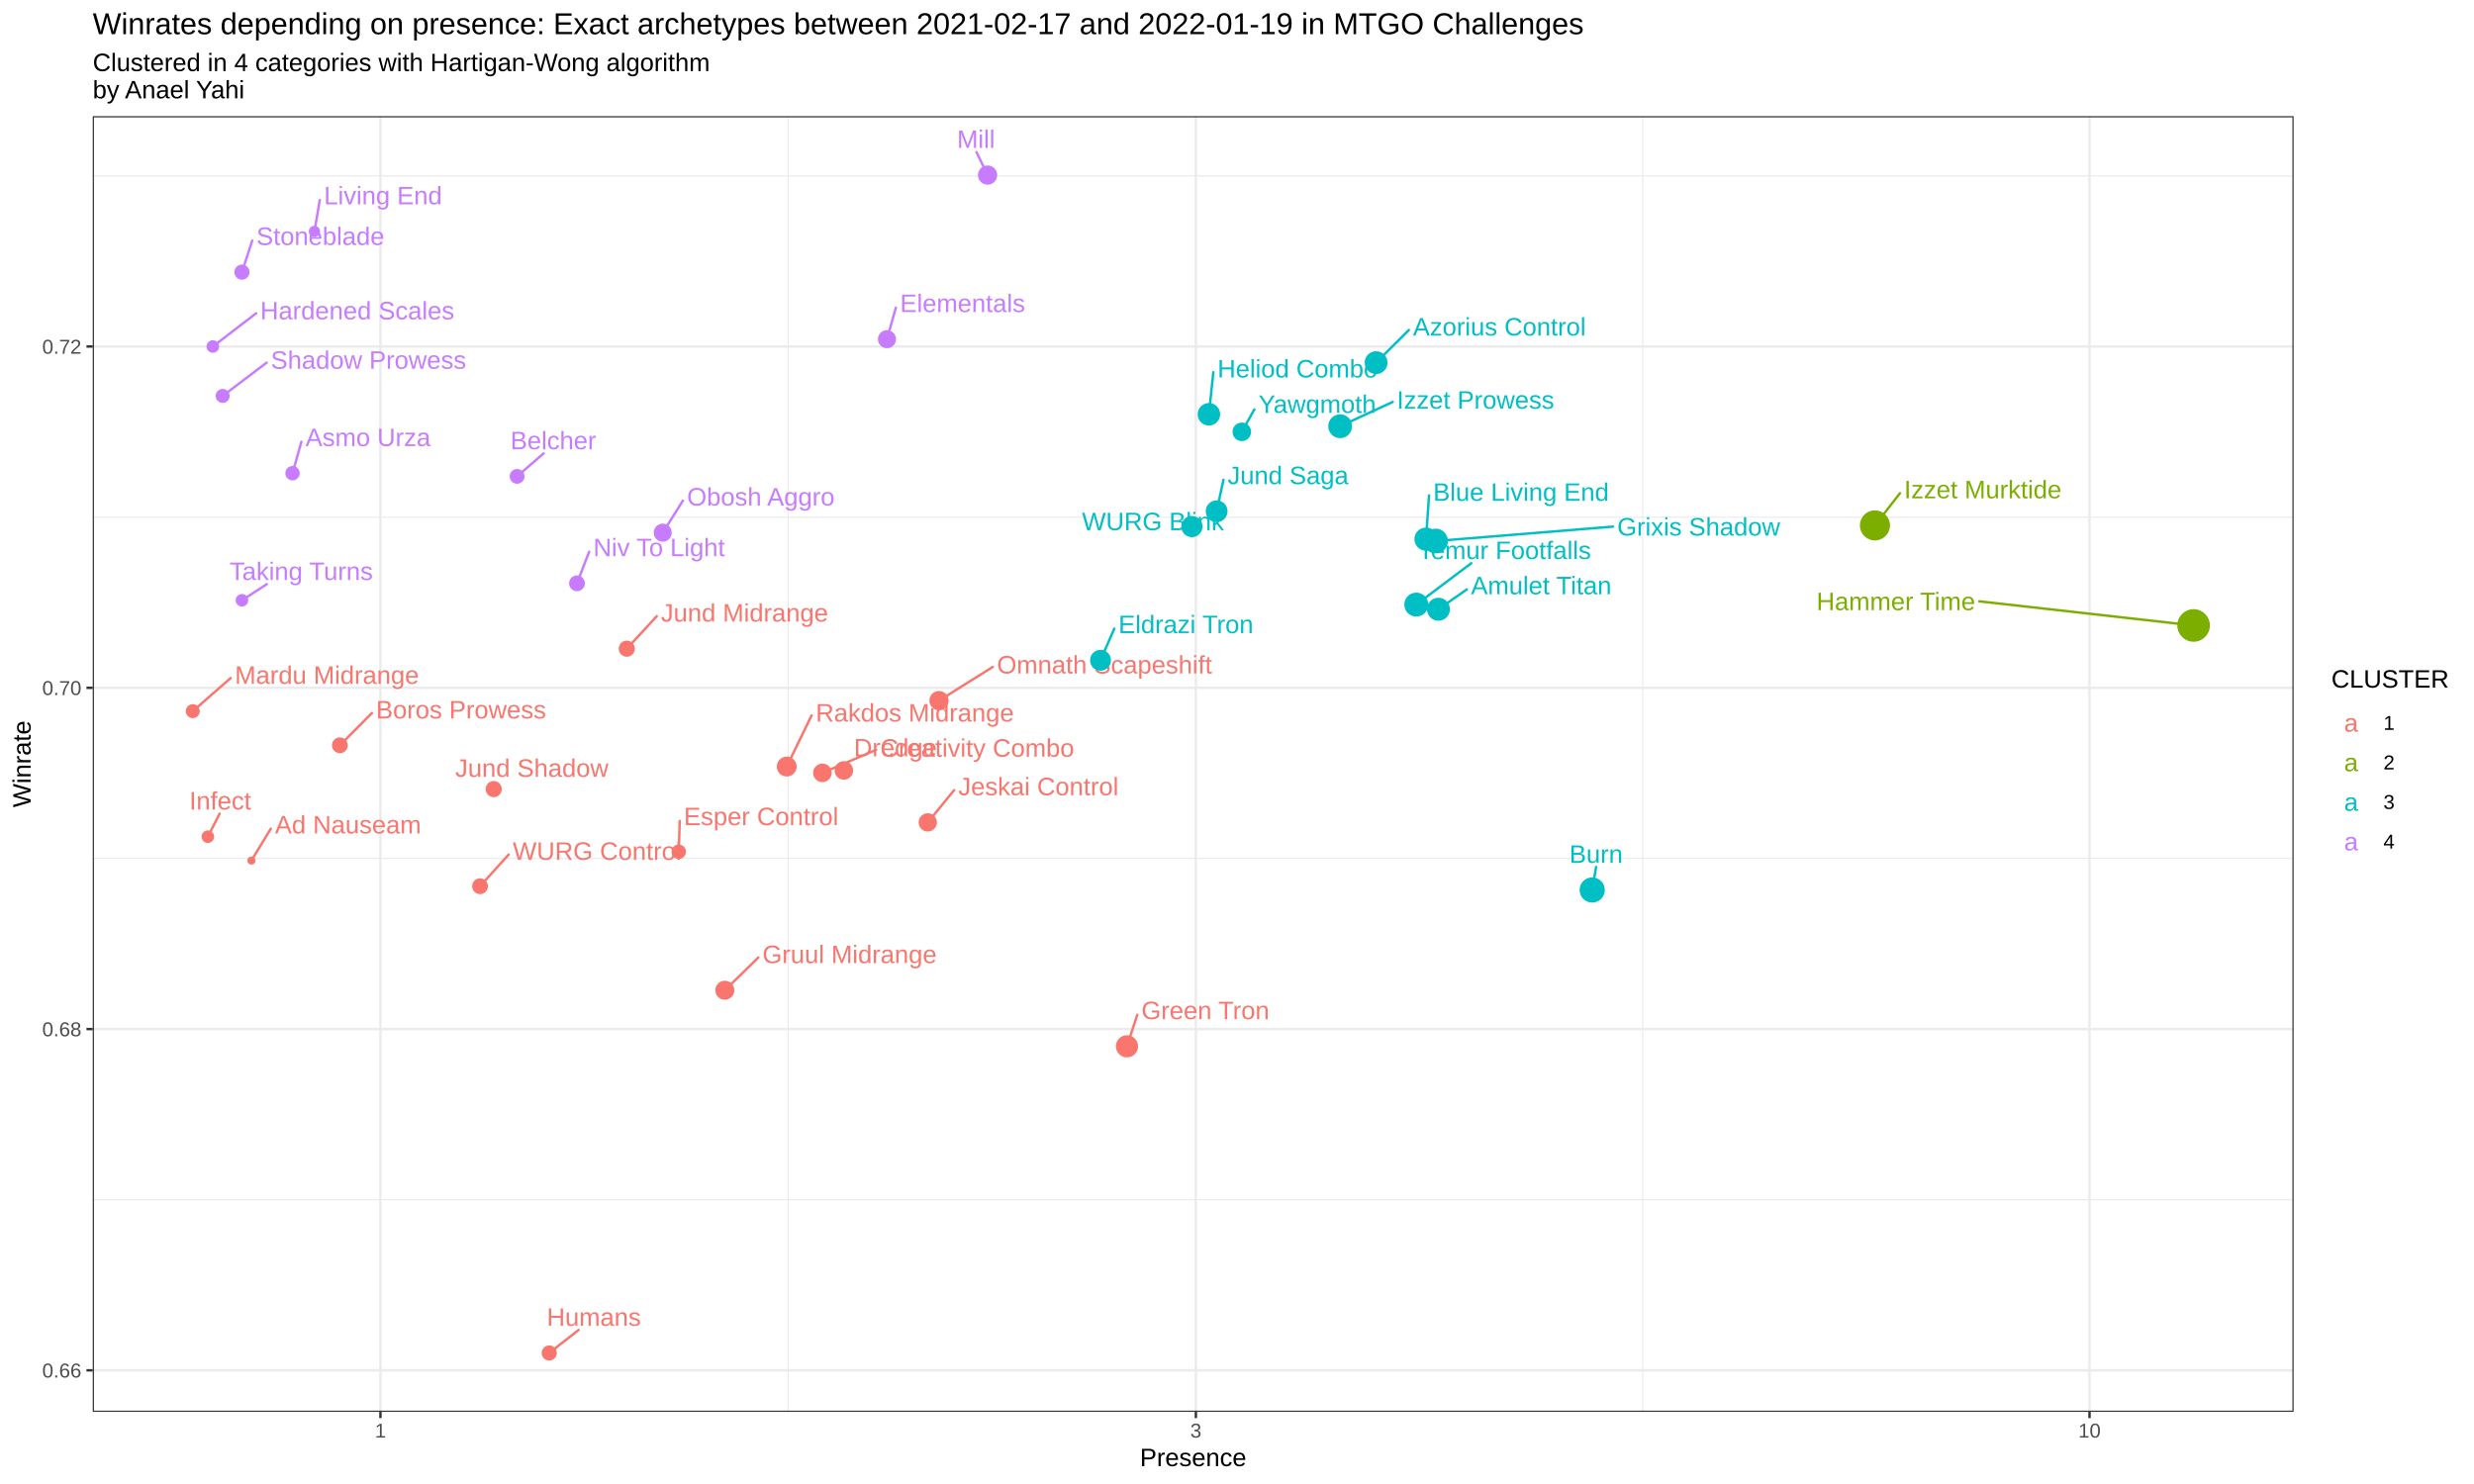
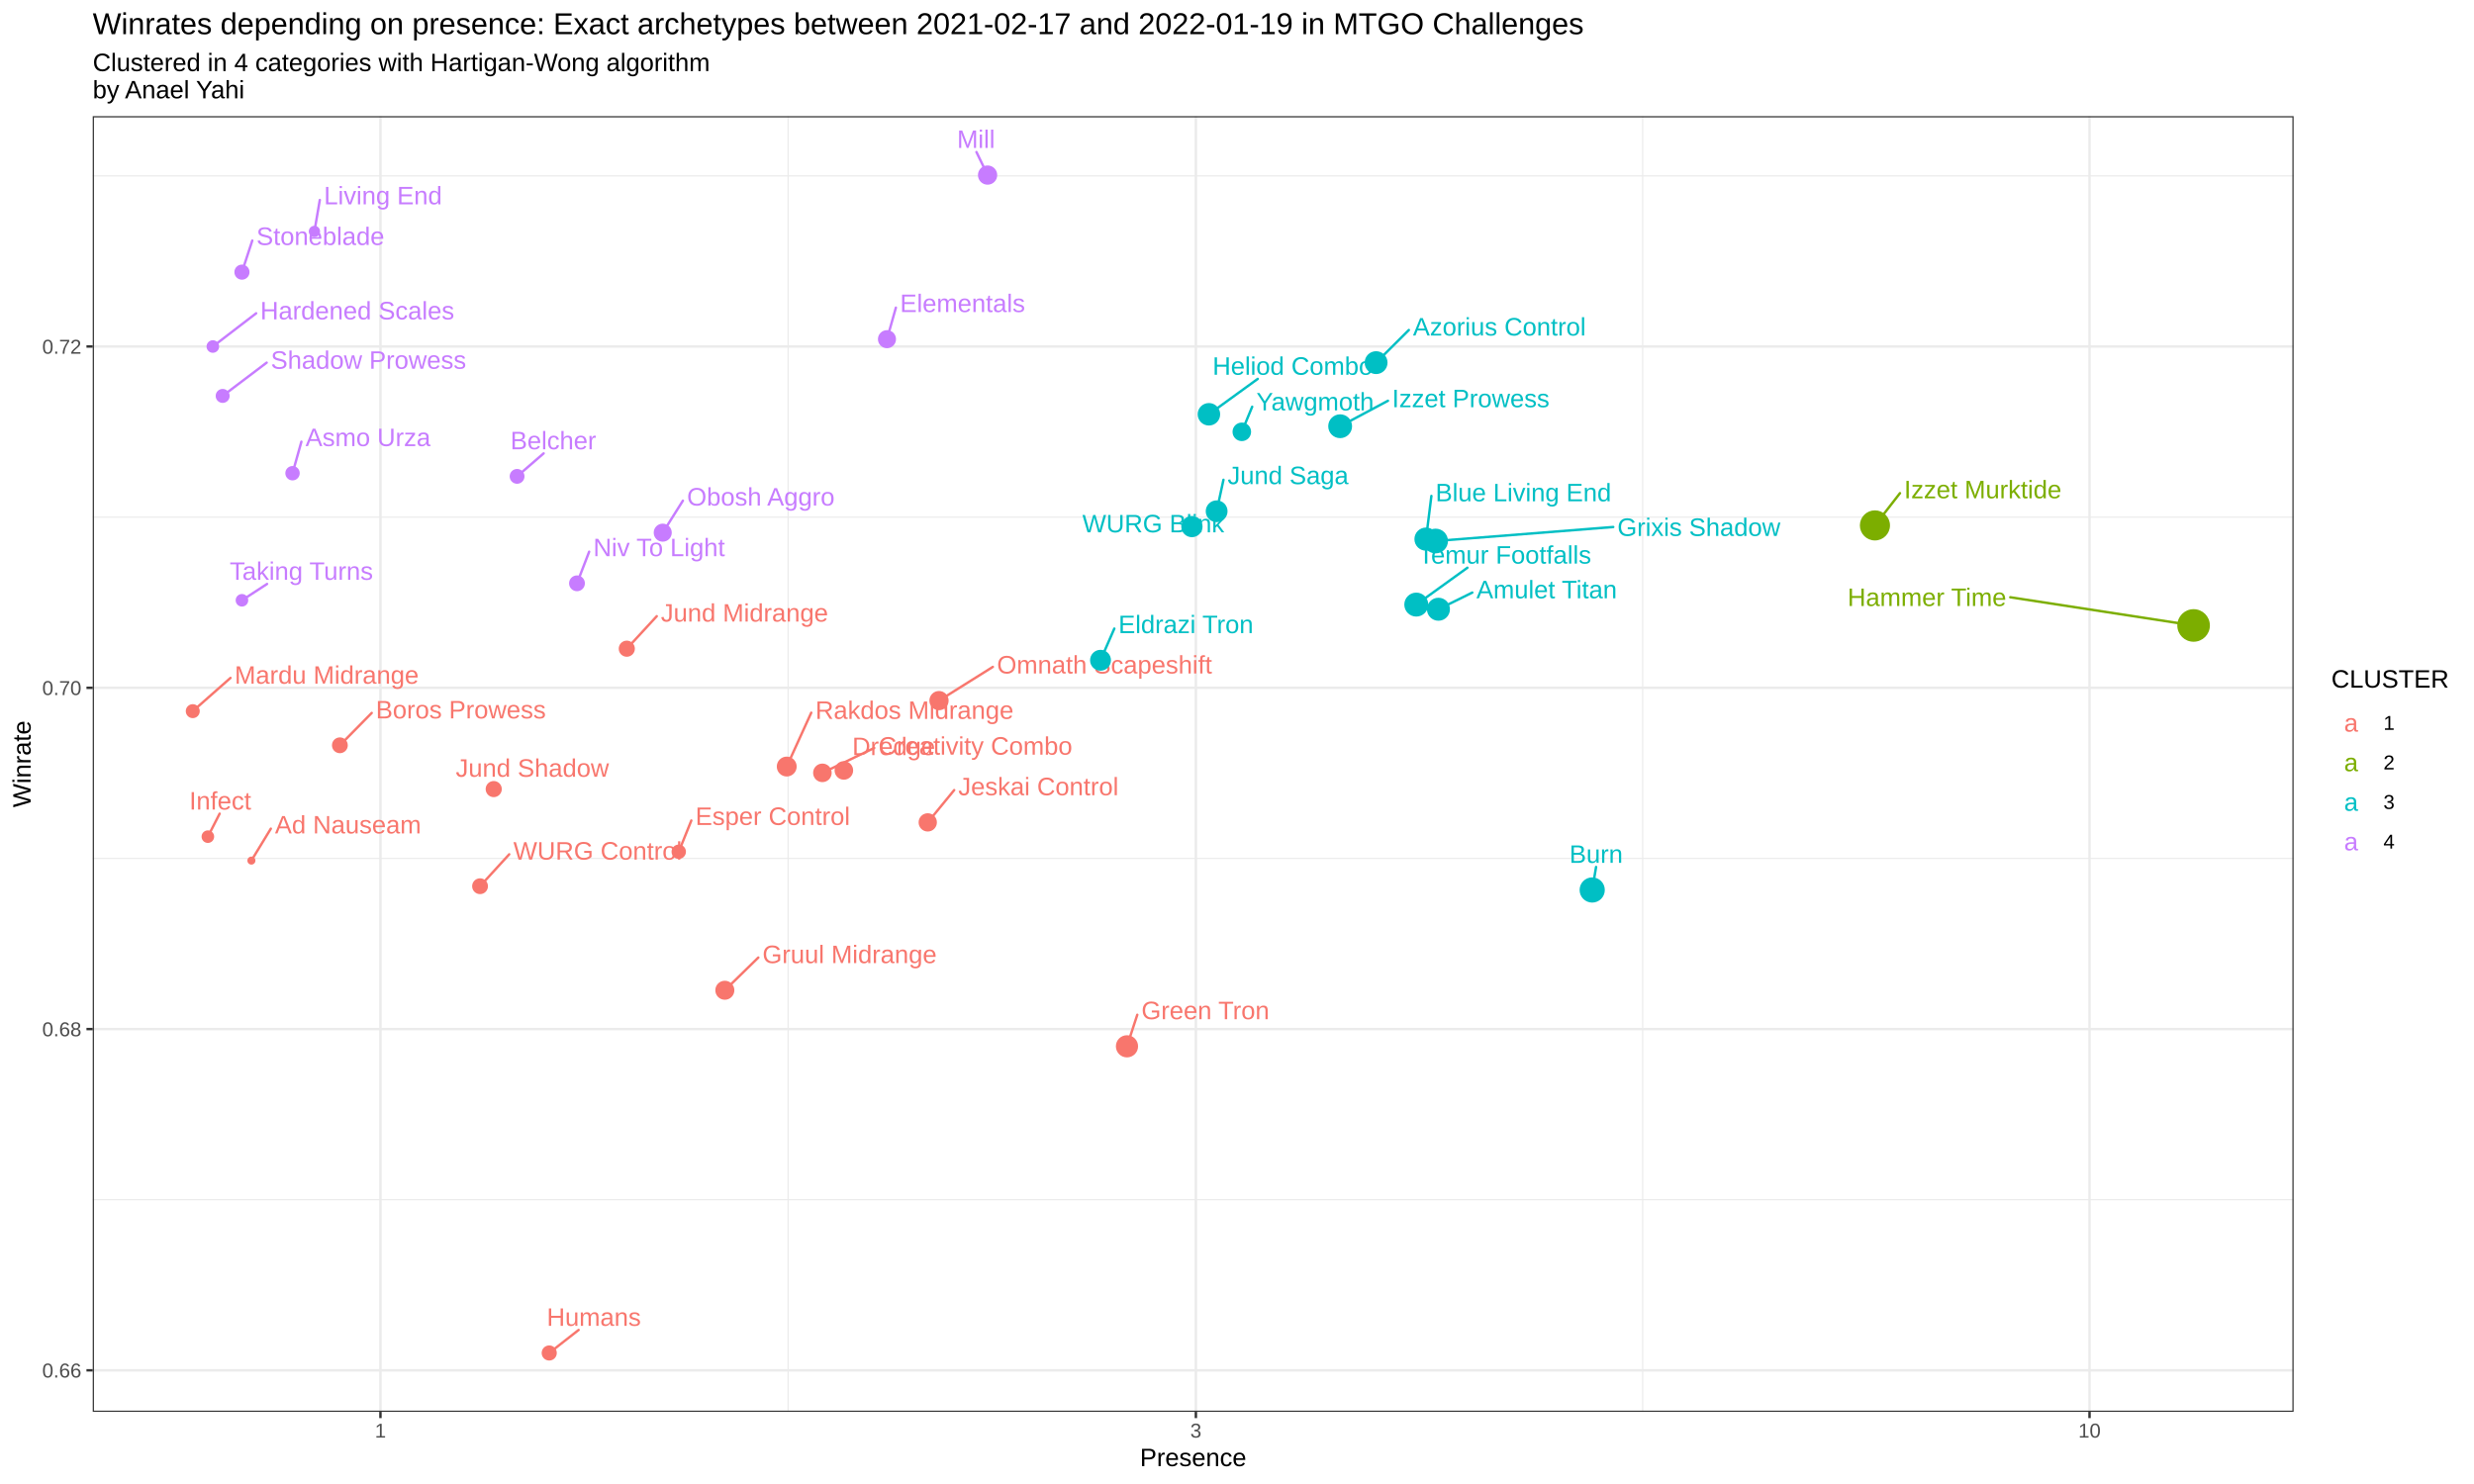
<svg xmlns="http://www.w3.org/2000/svg" class="svglite" width="1080.00pt" height="648.00pt" viewBox="0 0 1080.00 648.00">
  <defs>
    <style type="text/css">
    .svglite line, .svglite polyline, .svglite polygon, .svglite path, .svglite rect, .svglite circle {
      fill: none;
      stroke: #000000;
      stroke-linecap: round;
      stroke-linejoin: round;
      stroke-miterlimit: 10.00;
    }
  </style>
  </defs>
  <rect width="100%" height="100%" style="stroke: none; fill: #FFFFFF;" />
  <defs>
    <clipPath id="cpMC4wMHwxMDgwLjAwfDAuMDB8NjQ4LjAw">
      <rect x="0.00" y="0.00" width="1080.00" height="648.00" />
    </clipPath>
  </defs>
  <g clip-path="url(#cpMC4wMHwxMDgwLjAwfDAuMDB8NjQ4LjAw)">
    <rect x="0.00" y="0.00" width="1080.00" height="648.00" style="stroke-width: 1.07; stroke: #FFFFFF; fill: #FFFFFF;" />
  </g>
  <defs>
    <clipPath id="cpNDAuNDh8MTAwMS4yN3w1MC43M3w2MTYuNTA=">
      <rect x="40.48" y="50.73" width="960.78" height="565.77" />
    </clipPath>
  </defs>
  <g clip-path="url(#cpNDAuNDh8MTAwMS4yN3w1MC43M3w2MTYuNTA=)">
    <rect x="40.48" y="50.73" width="960.78" height="565.77" style="stroke-width: 1.07; stroke: none; fill: #FFFFFF;" />
    <polyline points="40.48,523.85 1001.27,523.85 " style="stroke-width: 0.53; stroke: #EBEBEB; stroke-linecap: butt;" />
    <polyline points="40.48,374.84 1001.27,374.84 " style="stroke-width: 0.53; stroke: #EBEBEB; stroke-linecap: butt;" />
    <polyline points="40.48,225.82 1001.27,225.82 " style="stroke-width: 0.53; stroke: #EBEBEB; stroke-linecap: butt;" />
    <polyline points="40.48,76.80 1001.27,76.80 " style="stroke-width: 0.53; stroke: #EBEBEB; stroke-linecap: butt;" />
    <polyline points="344.06,616.50 344.06,50.73 " style="stroke-width: 0.53; stroke: #EBEBEB; stroke-linecap: butt;" />
    <polyline points="717.10,616.50 717.10,50.73 " style="stroke-width: 0.53; stroke: #EBEBEB; stroke-linecap: butt;" />
    <polyline points="40.48,598.36 1001.27,598.36 " style="stroke-width: 1.07; stroke: #EBEBEB; stroke-linecap: butt;" />
    <polyline points="40.48,449.35 1001.27,449.35 " style="stroke-width: 1.07; stroke: #EBEBEB; stroke-linecap: butt;" />
    <polyline points="40.48,300.33 1001.27,300.33 " style="stroke-width: 1.07; stroke: #EBEBEB; stroke-linecap: butt;" />
    <polyline points="40.48,151.31 1001.27,151.31 " style="stroke-width: 1.07; stroke: #EBEBEB; stroke-linecap: butt;" />
    <polyline points="166.08,616.50 166.08,50.73 " style="stroke-width: 1.07; stroke: #EBEBEB; stroke-linecap: butt;" />
    <polyline points="522.05,616.50 522.05,50.73 " style="stroke-width: 1.07; stroke: #EBEBEB; stroke-linecap: butt;" />
    <polyline points="912.16,616.50 912.16,50.73 " style="stroke-width: 1.07; stroke: #EBEBEB; stroke-linecap: butt;" />
    <line x1="615.02" y1="144.10" x2="601.46" y2="157.62" style="stroke-width: 1.07; stroke: #00BFC4;" />
-     <line x1="529.67" y1="162.52" x2="527.83" y2="180.05" style="stroke-width: 1.07; stroke: #00BFC4;" />
+     <line x1="549.06" y1="165.44" x2="528.66" y2="180.24" style="stroke-width: 1.07; stroke: #00BFC4;" />
    <line x1="696.75" y1="378.57" x2="695.21" y2="387.77" style="stroke-width: 1.07; stroke: #00BFC4;" />
    <line x1="298.11" y1="218.63" x2="289.82" y2="231.79" style="stroke-width: 1.07; stroke: #C77CFF;" />
-     <line x1="607.97" y1="175.50" x2="586.17" y2="185.59" style="stroke-width: 1.07; stroke: #00BFC4;" />
+     <line x1="605.90" y1="175.00" x2="586.10" y2="185.54" style="stroke-width: 1.07; stroke: #00BFC4;" />
    <line x1="139.61" y1="87.33" x2="137.40" y2="100.21" style="stroke-width: 1.07; stroke: #C77CFF;" />
    <line x1="426.26" y1="66.40" x2="430.73" y2="75.63" style="stroke-width: 1.07; stroke: #C77CFF;" />
    <line x1="433.42" y1="291.20" x2="410.90" y2="305.31" style="stroke-width: 1.07; stroke: #F8766D;" />
-     <line x1="547.57" y1="178.77" x2="542.55" y2="187.75" style="stroke-width: 1.07; stroke: #00BFC4;" />
+     <line x1="546.63" y1="177.61" x2="542.44" y2="187.73" style="stroke-width: 1.07; stroke: #00BFC4;" />
    <line x1="486.44" y1="274.48" x2="480.78" y2="287.48" style="stroke-width: 1.07; stroke: #00BFC4;" />
-     <line x1="864.02" y1="262.57" x2="956.17" y2="272.95" style="stroke-width: 1.07; stroke: #7CAE00;" />
+     <line x1="877.57" y1="260.80" x2="956.19" y2="272.90" style="stroke-width: 1.07; stroke: #7CAE00;" />
    <line x1="331.03" y1="418.12" x2="317.17" y2="431.67" style="stroke-width: 1.07; stroke: #F8766D;" />
    <line x1="496.47" y1="443.11" x2="492.24" y2="456.04" style="stroke-width: 1.07; stroke: #F8766D;" />
    <line x1="252.59" y1="580.74" x2="240.63" y2="590.10" style="stroke-width: 1.07; stroke: #F8766D;" />
-     <line x1="296.73" y1="358.51" x2="296.33" y2="371.06" style="stroke-width: 1.07; stroke: #F8766D;" />
+     <line x1="301.79" y1="358.29" x2="296.64" y2="371.09" style="stroke-width: 1.07; stroke: #F8766D;" />
    <line x1="116.41" y1="158.35" x2="98.10" y2="172.20" style="stroke-width: 1.07; stroke: #C77CFF;" />
    <line x1="286.70" y1="269.07" x2="274.31" y2="282.51" style="stroke-width: 1.07; stroke: #F8766D;" />
    <line x1="110.13" y1="105.05" x2="105.89" y2="117.99" style="stroke-width: 1.07; stroke: #C77CFF;" />
-     <line x1="100.71" y1="296.06" x2="84.97" y2="309.82" style="stroke-width: 1.07; stroke: #F8766D;" />
-     <line x1="640.32" y1="257.38" x2="628.87" y2="265.37" style="stroke-width: 1.07; stroke: #00BFC4;" />
-     <line x1="382.46" y1="327.41" x2="360.19" y2="336.97" style="stroke-width: 1.07; stroke: #F8766D;" />
-     <line x1="704.16" y1="229.94" x2="628.13" y2="236.13" style="stroke-width: 1.07; stroke: #00BFC4;" />
+     <line x1="100.62" y1="296.02" x2="84.96" y2="309.82" style="stroke-width: 1.07; stroke: #F8766D;" />
+     <line x1="642.72" y1="258.75" x2="629.05" y2="265.48" style="stroke-width: 1.07; stroke: #00BFC4;" />
+     <line x1="381.64" y1="326.60" x2="360.14" y2="336.93" style="stroke-width: 1.07; stroke: #F8766D;" />
+     <line x1="704.24" y1="230.12" x2="628.13" y2="236.13" style="stroke-width: 1.07; stroke: #00BFC4;" />
    <line x1="95.88" y1="355.29" x2="91.16" y2="364.52" style="stroke-width: 1.07; stroke: #F8766D;" />
-     <line x1="222.04" y1="373.17" x2="210.24" y2="386.21" style="stroke-width: 1.07; stroke: #F8766D;" />
-     <line x1="162.36" y1="311.35" x2="149.10" y2="324.70" style="stroke-width: 1.07; stroke: #F8766D;" />
+     <line x1="222.30" y1="373.04" x2="210.25" y2="386.21" style="stroke-width: 1.07; stroke: #F8766D;" />
+     <line x1="162.27" y1="311.31" x2="149.10" y2="324.70" style="stroke-width: 1.07; stroke: #F8766D;" />
    <line x1="257.19" y1="240.91" x2="252.20" y2="253.87" style="stroke-width: 1.07; stroke: #C77CFF;" />
    <line x1="416.54" y1="345.00" x2="405.63" y2="358.33" style="stroke-width: 1.07; stroke: #F8766D;" />
    <line x1="111.82" y1="136.80" x2="93.80" y2="150.63" style="stroke-width: 1.07; stroke: #C77CFF;" />
-     <line x1="116.50" y1="255.06" x2="106.60" y2="261.48" style="stroke-width: 1.07; stroke: #C77CFF;" />
+     <line x1="116.58" y1="254.99" x2="106.60" y2="261.48" style="stroke-width: 1.07; stroke: #C77CFF;" />
    <line x1="118.23" y1="361.84" x2="110.24" y2="374.97" style="stroke-width: 1.07; stroke: #F8766D;" />
-     <line x1="354.29" y1="312.40" x2="343.84" y2="333.89" style="stroke-width: 1.07; stroke: #F8766D;" />
-     <line x1="642.28" y1="245.92" x2="619.16" y2="263.33" style="stroke-width: 1.07; stroke: #00BFC4;" />
-     <line x1="623.83" y1="216.34" x2="622.57" y2="234.55" style="stroke-width: 1.07; stroke: #00BFC4;" />
+     <line x1="354.14" y1="311.21" x2="343.82" y2="333.89" style="stroke-width: 1.07; stroke: #F8766D;" />
+     <line x1="640.59" y1="247.90" x2="619.18" y2="263.34" style="stroke-width: 1.07; stroke: #00BFC4;" />
+     <line x1="624.86" y1="216.55" x2="622.61" y2="234.56" style="stroke-width: 1.07; stroke: #00BFC4;" />
    <line x1="131.57" y1="192.87" x2="127.94" y2="205.79" style="stroke-width: 1.07; stroke: #C77CFF;" />
    <line x1="829.41" y1="215.35" x2="819.09" y2="228.64" style="stroke-width: 1.07; stroke: #7CAE00;" />
    <line x1="391.09" y1="134.34" x2="387.44" y2="147.26" style="stroke-width: 1.07; stroke: #C77CFF;" />
    <line x1="534.09" y1="209.51" x2="531.30" y2="222.40" style="stroke-width: 1.07; stroke: #00BFC4;" />
    <line x1="237.32" y1="197.97" x2="226.54" y2="207.31" style="stroke-width: 1.07; stroke: #C77CFF;" />
    <text x="616.82" y="146.51" style="font-size: 11.04px; fill: #00BFC4; font-family: Arial;" textLength="75.40px" lengthAdjust="spacingAndGlyphs">Azorius Control</text>
-     <text x="531.47" y="164.82" style="font-size: 11.04px; fill: #00BFC4; font-family: Arial;" textLength="69.88px" lengthAdjust="spacingAndGlyphs">Heliod Combo</text>
+     <text x="529.33" y="163.64" style="font-size: 11.04px; fill: #00BFC4; font-family: Arial;" textLength="69.88px" lengthAdjust="spacingAndGlyphs">Heliod Combo</text>
    <text x="685.11" y="376.77" style="font-size: 11.04px; fill: #00BFC4; font-family: Arial;" textLength="23.30px" lengthAdjust="spacingAndGlyphs">Burn</text>
    <text x="299.91" y="220.74" style="font-size: 11.04px; fill: #C77CFF; font-family: Arial;" textLength="64.39px" lengthAdjust="spacingAndGlyphs">Obosh Aggro</text>
-     <text x="609.77" y="178.45" style="font-size: 11.04px; fill: #00BFC4; font-family: Arial;" textLength="68.66px" lengthAdjust="spacingAndGlyphs">Izzet Prowess</text>
+     <text x="607.70" y="177.81" style="font-size: 11.04px; fill: #00BFC4; font-family: Arial;" textLength="68.66px" lengthAdjust="spacingAndGlyphs">Izzet Prowess</text>
    <text x="141.41" y="89.21" style="font-size: 11.04px; fill: #C77CFF; font-family: Arial;" textLength="51.51px" lengthAdjust="spacingAndGlyphs">Living End</text>
    <text x="417.79" y="64.60" style="font-size: 11.04px; fill: #C77CFF; font-family: Arial;" textLength="16.53px" lengthAdjust="spacingAndGlyphs">Mill</text>
    <text x="435.22" y="294.08" style="font-size: 11.04px; fill: #F8766D; font-family: Arial;" textLength="93.82px" lengthAdjust="spacingAndGlyphs">Omnath Scapeshift</text>
-     <text x="372.78" y="330.29" style="font-size: 11.04px; fill: #F8766D; font-family: Arial;" textLength="36.17px" lengthAdjust="spacingAndGlyphs">Dredge</text>
-     <text x="549.37" y="180.27" style="font-size: 11.04px; fill: #00BFC4; font-family: Arial;" textLength="51.29px" lengthAdjust="spacingAndGlyphs">Yawgmoth</text>
+     <text x="372.03" y="329.72" style="font-size: 11.04px; fill: #F8766D; font-family: Arial;" textLength="36.17px" lengthAdjust="spacingAndGlyphs">Dredge</text>
+     <text x="548.43" y="179.20" style="font-size: 11.04px; fill: #00BFC4; font-family: Arial;" textLength="51.29px" lengthAdjust="spacingAndGlyphs">Yawgmoth</text>
    <text x="488.24" y="276.46" style="font-size: 11.04px; fill: #00BFC4; font-family: Arial;" textLength="58.85px" lengthAdjust="spacingAndGlyphs">Eldrazi Tron</text>
-     <text x="792.97" y="266.43" style="font-size: 11.04px; fill: #7CAE00; font-family: Arial;" textLength="69.24px" lengthAdjust="spacingAndGlyphs">Hammer Time</text>
+     <text x="806.53" y="264.62" style="font-size: 11.04px; fill: #7CAE00; font-family: Arial;" textLength="69.24px" lengthAdjust="spacingAndGlyphs">Hammer Time</text>
    <text x="332.83" y="420.55" style="font-size: 11.04px; fill: #F8766D; font-family: Arial;" textLength="76.02px" lengthAdjust="spacingAndGlyphs">Gruul Midrange</text>
    <text x="498.27" y="445.04" style="font-size: 11.04px; fill: #F8766D; font-family: Arial;" textLength="55.79px" lengthAdjust="spacingAndGlyphs">Green Tron</text>
    <text x="238.69" y="578.94" style="font-size: 11.04px; fill: #F8766D; font-family: Arial;" textLength="41.07px" lengthAdjust="spacingAndGlyphs">Humans</text>
-     <text x="298.53" y="360.33" style="font-size: 11.04px; fill: #F8766D; font-family: Arial;" textLength="67.44px" lengthAdjust="spacingAndGlyphs">Esper Control</text>
+     <text x="303.59" y="360.23" style="font-size: 11.04px; fill: #F8766D; font-family: Arial;" textLength="67.44px" lengthAdjust="spacingAndGlyphs">Esper Control</text>
    <text x="118.21" y="161.03" style="font-size: 11.04px; fill: #C77CFF; font-family: Arial;" textLength="85.22px" lengthAdjust="spacingAndGlyphs">Shadow Prowess</text>
    <text x="288.50" y="271.42" style="font-size: 11.04px; fill: #F8766D; font-family: Arial;" textLength="72.96px" lengthAdjust="spacingAndGlyphs">Jund Midrange</text>
    <text x="111.93" y="106.98" style="font-size: 11.04px; fill: #C77CFF; font-family: Arial;" textLength="55.81px" lengthAdjust="spacingAndGlyphs">Stoneblade</text>
-     <text x="102.51" y="298.59" style="font-size: 11.04px; fill: #F8766D; font-family: Arial;" textLength="80.31px" lengthAdjust="spacingAndGlyphs">Mardu Midrange</text>
-     <text x="642.12" y="259.49" style="font-size: 11.04px; fill: #00BFC4; font-family: Arial;" textLength="61.31px" lengthAdjust="spacingAndGlyphs">Amulet Titan</text>
-     <text x="384.26" y="330.42" style="font-size: 11.04px; fill: #F8766D; font-family: Arial;" textLength="84.59px" lengthAdjust="spacingAndGlyphs">Creativity Combo</text>
-     <text x="705.96" y="233.84" style="font-size: 11.04px; fill: #00BFC4; font-family: Arial;" textLength="71.11px" lengthAdjust="spacingAndGlyphs">Grixis Shadow</text>
+     <text x="102.42" y="298.55" style="font-size: 11.04px; fill: #F8766D; font-family: Arial;" textLength="80.31px" lengthAdjust="spacingAndGlyphs">Mardu Midrange</text>
+     <text x="644.52" y="261.24" style="font-size: 11.04px; fill: #00BFC4; font-family: Arial;" textLength="61.31px" lengthAdjust="spacingAndGlyphs">Amulet Titan</text>
+     <text x="383.44" y="329.52" style="font-size: 11.04px; fill: #F8766D; font-family: Arial;" textLength="84.59px" lengthAdjust="spacingAndGlyphs">Creativity Combo</text>
+     <text x="706.04" y="234.02" style="font-size: 11.04px; fill: #00BFC4; font-family: Arial;" textLength="71.11px" lengthAdjust="spacingAndGlyphs">Grixis Shadow</text>
    <text x="82.64" y="353.49" style="font-size: 11.04px; fill: #F8766D; font-family: Arial;" textLength="26.99px" lengthAdjust="spacingAndGlyphs">Infect</text>
-     <text x="223.84" y="375.46" style="font-size: 11.04px; fill: #F8766D; font-family: Arial;" textLength="73.54px" lengthAdjust="spacingAndGlyphs">WURG Control</text>
-     <text x="164.16" y="313.73" style="font-size: 11.04px; fill: #F8766D; font-family: Arial;" textLength="74.17px" lengthAdjust="spacingAndGlyphs">Boros Prowess</text>
+     <text x="224.10" y="375.35" style="font-size: 11.04px; fill: #F8766D; font-family: Arial;" textLength="73.54px" lengthAdjust="spacingAndGlyphs">WURG Control</text>
+     <text x="164.07" y="313.70" style="font-size: 11.04px; fill: #F8766D; font-family: Arial;" textLength="74.17px" lengthAdjust="spacingAndGlyphs">Boros Prowess</text>
    <text x="258.99" y="242.86" style="font-size: 11.04px; fill: #C77CFF; font-family: Arial;" textLength="57.43px" lengthAdjust="spacingAndGlyphs">Niv To Light</text>
-     <text x="198.73" y="339.20" style="font-size: 11.04px; fill: #F8766D; font-family: Arial;" textLength="66.84px" lengthAdjust="spacingAndGlyphs">Jund Shadow</text>
-     <text x="472.34" y="231.52" style="font-size: 11.04px; fill: #00BFC4; font-family: Arial;" textLength="61.89px" lengthAdjust="spacingAndGlyphs">WURG Blink</text>
+     <text x="198.95" y="339.17" style="font-size: 11.04px; fill: #F8766D; font-family: Arial;" textLength="66.84px" lengthAdjust="spacingAndGlyphs">Jund Shadow</text>
+     <text x="472.49" y="232.45" style="font-size: 11.04px; fill: #00BFC4; font-family: Arial;" textLength="61.89px" lengthAdjust="spacingAndGlyphs">WURG Blink</text>
    <text x="418.34" y="347.25" style="font-size: 11.04px; fill: #F8766D; font-family: Arial;" textLength="69.88px" lengthAdjust="spacingAndGlyphs">Jeskai Control</text>
    <text x="113.62" y="139.46" style="font-size: 11.04px; fill: #C77CFF; font-family: Arial;" textLength="84.61px" lengthAdjust="spacingAndGlyphs">Hardened Scales</text>
-     <text x="100.20" y="253.26" style="font-size: 11.04px; fill: #C77CFF; font-family: Arial;" textLength="62.53px" lengthAdjust="spacingAndGlyphs">Taking Turns</text>
+     <text x="100.26" y="253.19" style="font-size: 11.04px; fill: #C77CFF; font-family: Arial;" textLength="62.53px" lengthAdjust="spacingAndGlyphs">Taking Turns</text>
    <text x="120.03" y="363.93" style="font-size: 11.04px; fill: #F8766D; font-family: Arial;" textLength="63.76px" lengthAdjust="spacingAndGlyphs">Ad Nauseam</text>
-     <text x="356.09" y="315.06" style="font-size: 11.04px; fill: #F8766D; font-family: Arial;" textLength="86.44px" lengthAdjust="spacingAndGlyphs">Rakdos Midrange</text>
-     <text x="619.09" y="244.12" style="font-size: 11.04px; fill: #00BFC4; font-family: Arial;" textLength="75.40px" lengthAdjust="spacingAndGlyphs">Temur Footfalls</text>
-     <text x="625.63" y="218.69" style="font-size: 11.04px; fill: #00BFC4; font-family: Arial;" textLength="76.65px" lengthAdjust="spacingAndGlyphs">Blue Living End</text>
+     <text x="355.94" y="313.91" style="font-size: 11.04px; fill: #F8766D; font-family: Arial;" textLength="86.44px" lengthAdjust="spacingAndGlyphs">Rakdos Midrange</text>
+     <text x="619.18" y="246.10" style="font-size: 11.04px; fill: #00BFC4; font-family: Arial;" textLength="75.40px" lengthAdjust="spacingAndGlyphs">Temur Footfalls</text>
+     <text x="626.66" y="218.89" style="font-size: 11.04px; fill: #00BFC4; font-family: Arial;" textLength="76.65px" lengthAdjust="spacingAndGlyphs">Blue Living End</text>
    <text x="133.37" y="194.79" style="font-size: 11.04px; fill: #C77CFF; font-family: Arial;" textLength="54.55px" lengthAdjust="spacingAndGlyphs">Asmo Urza</text>
    <text x="831.21" y="217.57" style="font-size: 11.04px; fill: #7CAE00; font-family: Arial;" textLength="68.66px" lengthAdjust="spacingAndGlyphs">Izzet Murktide</text>
    <text x="392.89" y="136.26" style="font-size: 11.04px; fill: #C77CFF; font-family: Arial;" textLength="54.56px" lengthAdjust="spacingAndGlyphs">Elementals</text>
    <text x="535.89" y="211.40" style="font-size: 11.04px; fill: #00BFC4; font-family: Arial;" textLength="52.75px" lengthAdjust="spacingAndGlyphs">Jund Saga</text>
    <text x="222.82" y="196.17" style="font-size: 11.04px; fill: #C77CFF; font-family: Arial;" textLength="37.40px" lengthAdjust="spacingAndGlyphs">Belcher</text>
    <circle cx="600.72" cy="158.35" r="4.64" style="stroke-width: 0.71; stroke: #00BFC4; fill: #00BFC4;" />
    <circle cx="527.74" cy="180.90" r="4.56" style="stroke-width: 0.71; stroke: #00BFC4; fill: #00BFC4;" />
    <circle cx="695.06" cy="388.62" r="5.15" style="stroke-width: 0.71; stroke: #00BFC4; fill: #00BFC4;" />
    <circle cx="289.31" cy="232.59" r="3.59" style="stroke-width: 0.71; stroke: #C77CFF; fill: #C77CFF;" />
    <circle cx="585.03" cy="186.12" r="4.85" style="stroke-width: 0.71; stroke: #00BFC4; fill: #00BFC4;" />
    <circle cx="137.26" cy="101.06" r="2.11" style="stroke-width: 0.71; stroke: #C77CFF; fill: #C77CFF;" />
    <circle cx="431.12" cy="76.45" r="3.85" style="stroke-width: 0.71; stroke: #C77CFF; fill: #C77CFF;" />
    <circle cx="409.91" cy="305.93" r="3.85" style="stroke-width: 0.71; stroke: #F8766D; fill: #F8766D;" />
    <circle cx="368.38" cy="336.41" r="3.70" style="stroke-width: 0.71; stroke: #F8766D; fill: #F8766D;" />
    <circle cx="542.10" cy="188.56" r="3.70" style="stroke-width: 0.71; stroke: #00BFC4; fill: #00BFC4;" />
    <circle cx="480.42" cy="288.31" r="4.21" style="stroke-width: 0.71; stroke: #00BFC4; fill: #00BFC4;" />
    <circle cx="957.59" cy="273.11" r="6.76" style="stroke-width: 0.71; stroke: #7CAE00; fill: #7CAE00;" />
    <circle cx="316.42" cy="432.40" r="3.80" style="stroke-width: 0.71; stroke: #F8766D; fill: #F8766D;" />
    <circle cx="491.97" cy="456.88" r="4.49" style="stroke-width: 0.71; stroke: #F8766D; fill: #F8766D;" />
    <circle cx="239.76" cy="590.79" r="2.95" style="stroke-width: 0.71; stroke: #F8766D; fill: #F8766D;" />
    <circle cx="296.30" cy="371.92" r="2.79" style="stroke-width: 0.71; stroke: #F8766D; fill: #F8766D;" />
    <circle cx="97.20" cy="172.88" r="2.70" style="stroke-width: 0.71; stroke: #C77CFF; fill: #C77CFF;" />
    <circle cx="273.62" cy="283.26" r="3.17" style="stroke-width: 0.71; stroke: #F8766D; fill: #F8766D;" />
    <circle cx="105.62" cy="118.83" r="2.95" style="stroke-width: 0.71; stroke: #C77CFF; fill: #C77CFF;" />
    <circle cx="84.15" cy="310.53" r="2.70" style="stroke-width: 0.71; stroke: #F8766D; fill: #F8766D;" />
    <circle cx="627.94" cy="266.03" r="4.67" style="stroke-width: 0.71; stroke: #00BFC4; fill: #00BFC4;" />
    <circle cx="359.01" cy="337.47" r="3.70" style="stroke-width: 0.71; stroke: #F8766D; fill: #F8766D;" />
    <circle cx="626.69" cy="236.24" r="5.05" style="stroke-width: 0.71; stroke: #00BFC4; fill: #00BFC4;" />
    <circle cx="90.74" cy="365.33" r="2.39" style="stroke-width: 0.71; stroke: #F8766D; fill: #F8766D;" />
    <circle cx="209.56" cy="386.97" r="3.10" style="stroke-width: 0.71; stroke: #F8766D; fill: #F8766D;" />
    <circle cx="148.37" cy="325.44" r="3.10" style="stroke-width: 0.71; stroke: #F8766D; fill: #F8766D;" />
    <circle cx="251.88" cy="254.71" r="3.10" style="stroke-width: 0.71; stroke: #C77CFF; fill: #C77CFF;" />
    <circle cx="215.53" cy="344.56" r="3.17" style="stroke-width: 0.71; stroke: #F8766D; fill: #F8766D;" />
    <circle cx="520.32" cy="229.93" r="4.29" style="stroke-width: 0.71; stroke: #00BFC4; fill: #00BFC4;" />
    <circle cx="405.00" cy="359.10" r="3.64" style="stroke-width: 0.71; stroke: #F8766D; fill: #F8766D;" />
    <circle cx="92.91" cy="151.31" r="2.39" style="stroke-width: 0.71; stroke: #C77CFF; fill: #C77CFF;" />
    <circle cx="105.62" cy="262.12" r="2.39" style="stroke-width: 0.71; stroke: #C77CFF; fill: #C77CFF;" />
    <circle cx="109.75" cy="375.78" r="1.42" style="stroke-width: 0.71; stroke: #F8766D; fill: #F8766D;" />
    <circle cx="343.44" cy="334.72" r="3.99" style="stroke-width: 0.71; stroke: #F8766D; fill: #F8766D;" />
    <circle cx="618.27" cy="264.00" r="4.88" style="stroke-width: 0.71; stroke: #00BFC4; fill: #00BFC4;" />
    <circle cx="622.51" cy="235.41" r="4.71" style="stroke-width: 0.71; stroke: #00BFC4; fill: #00BFC4;" />
    <circle cx="127.70" cy="206.63" r="2.79" style="stroke-width: 0.71; stroke: #C77CFF; fill: #C77CFF;" />
    <circle cx="818.48" cy="229.42" r="6.22" style="stroke-width: 0.71; stroke: #7CAE00; fill: #7CAE00;" />
    <circle cx="387.20" cy="148.10" r="3.59" style="stroke-width: 0.71; stroke: #C77CFF; fill: #C77CFF;" />
    <circle cx="531.11" cy="223.25" r="4.41" style="stroke-width: 0.71; stroke: #00BFC4; fill: #00BFC4;" />
    <circle cx="225.73" cy="208.01" r="2.88" style="stroke-width: 0.71; stroke: #C77CFF; fill: #C77CFF;" />
    <rect x="40.48" y="50.73" width="960.78" height="565.77" style="stroke-width: 1.07; stroke: #333333;" />
  </g>
  <g clip-path="url(#cpMC4wMHwxMDgwLjAwfDAuMDB8NjQ4LjAw)">
    <text x="35.55" y="601.51" text-anchor="end" style="font-size: 8.80px; fill: #4D4D4D; font-family: Arial;" textLength="17.14px" lengthAdjust="spacingAndGlyphs">0.66</text>
    <text x="35.55" y="452.50" text-anchor="end" style="font-size: 8.80px; fill: #4D4D4D; font-family: Arial;" textLength="17.14px" lengthAdjust="spacingAndGlyphs">0.68</text>
    <text x="35.55" y="303.48" text-anchor="end" style="font-size: 8.80px; fill: #4D4D4D; font-family: Arial;" textLength="17.14px" lengthAdjust="spacingAndGlyphs">0.70</text>
    <text x="35.55" y="154.46" text-anchor="end" style="font-size: 8.80px; fill: #4D4D4D; font-family: Arial;" textLength="17.14px" lengthAdjust="spacingAndGlyphs">0.72</text>
    <polyline points="37.74,598.36 40.48,598.36 " style="stroke-width: 1.07; stroke: #333333; stroke-linecap: butt;" />
    <polyline points="37.74,449.35 40.48,449.35 " style="stroke-width: 1.07; stroke: #333333; stroke-linecap: butt;" />
    <polyline points="37.74,300.33 40.48,300.33 " style="stroke-width: 1.07; stroke: #333333; stroke-linecap: butt;" />
    <polyline points="37.74,151.31 40.48,151.31 " style="stroke-width: 1.07; stroke: #333333; stroke-linecap: butt;" />
    <polyline points="166.08,619.24 166.08,616.50 " style="stroke-width: 1.07; stroke: #333333; stroke-linecap: butt;" />
    <polyline points="522.05,619.24 522.05,616.50 " style="stroke-width: 1.07; stroke: #333333; stroke-linecap: butt;" />
    <polyline points="912.16,619.24 912.16,616.50 " style="stroke-width: 1.07; stroke: #333333; stroke-linecap: butt;" />
    <text x="166.08" y="627.74" text-anchor="middle" style="font-size: 8.80px; fill: #4D4D4D; font-family: Arial;" textLength="4.90px" lengthAdjust="spacingAndGlyphs">1</text>
    <text x="522.05" y="627.74" text-anchor="middle" style="font-size: 8.80px; fill: #4D4D4D; font-family: Arial;" textLength="4.90px" lengthAdjust="spacingAndGlyphs">3</text>
    <text x="912.16" y="627.74" text-anchor="middle" style="font-size: 8.80px; fill: #4D4D4D; font-family: Arial;" textLength="9.79px" lengthAdjust="spacingAndGlyphs">10</text>
    <text x="520.87" y="640.20" text-anchor="middle" style="font-size: 11.00px; font-family: Arial;" textLength="46.48px" lengthAdjust="spacingAndGlyphs">Presence</text>
    <text transform="translate(13.36,333.62) rotate(-90)" text-anchor="middle" style="font-size: 11.00px; font-family: Arial;" textLength="37.91px" lengthAdjust="spacingAndGlyphs">Winrate</text>
    <rect x="1012.23" y="285.74" width="62.29" height="95.75" style="stroke-width: 1.07; stroke: none; fill: #FFFFFF;" />
    <text x="1017.71" y="300.26" style="font-size: 11.00px; font-family: Arial;" textLength="51.34px" lengthAdjust="spacingAndGlyphs">CLUSTER</text>
    <rect x="1017.71" y="306.90" width="17.28" height="17.28" style="stroke-width: 1.07; stroke: none; fill: #FFFFFF;" />
    <text x="1026.35" y="319.48" text-anchor="middle" style="font-size: 11.04px; fill: #F8766D; font-family: Arial;" textLength="6.13px" lengthAdjust="spacingAndGlyphs">a</text>
    <rect x="1017.71" y="324.18" width="17.28" height="17.28" style="stroke-width: 1.07; stroke: none; fill: #FFFFFF;" />
    <text x="1026.35" y="336.76" text-anchor="middle" style="font-size: 11.04px; fill: #7CAE00; font-family: Arial;" textLength="6.13px" lengthAdjust="spacingAndGlyphs">a</text>
    <rect x="1017.71" y="341.46" width="17.28" height="17.28" style="stroke-width: 1.07; stroke: none; fill: #FFFFFF;" />
    <text x="1026.35" y="354.04" text-anchor="middle" style="font-size: 11.04px; fill: #00BFC4; font-family: Arial;" textLength="6.13px" lengthAdjust="spacingAndGlyphs">a</text>
    <rect x="1017.71" y="358.74" width="17.28" height="17.28" style="stroke-width: 1.07; stroke: none; fill: #FFFFFF;" />
    <text x="1026.35" y="371.32" text-anchor="middle" style="font-size: 11.04px; fill: #C77CFF; font-family: Arial;" textLength="6.13px" lengthAdjust="spacingAndGlyphs">a</text>
    <text x="1040.46" y="318.69" style="font-size: 8.80px; font-family: Arial;" textLength="4.90px" lengthAdjust="spacingAndGlyphs">1</text>
    <text x="1040.46" y="335.97" style="font-size: 8.80px; font-family: Arial;" textLength="4.90px" lengthAdjust="spacingAndGlyphs">2</text>
    <text x="1040.46" y="353.25" style="font-size: 8.80px; font-family: Arial;" textLength="4.90px" lengthAdjust="spacingAndGlyphs">3</text>
    <text x="1040.46" y="370.53" style="font-size: 8.80px; font-family: Arial;" textLength="4.90px" lengthAdjust="spacingAndGlyphs">4</text>
    <text x="40.48" y="31.05" style="font-size: 11.00px; font-family: Arial;" textLength="269.50px" lengthAdjust="spacingAndGlyphs">Clustered in 4 categories with Hartigan-Wong algorithm</text>
    <text x="40.48" y="42.93" style="font-size: 11.00px; font-family: Arial;" textLength="66.28px" lengthAdjust="spacingAndGlyphs">by Anael Yahi</text>
    <text x="40.48" y="14.93" style="font-size: 13.20px; font-family: Arial;" textLength="654.11px" lengthAdjust="spacingAndGlyphs">Winrates depending on presence: Exact archetypes  between 2021-02-17 and 2022-01-19 in MTGO Challenges</text>
  </g>
</svg>
